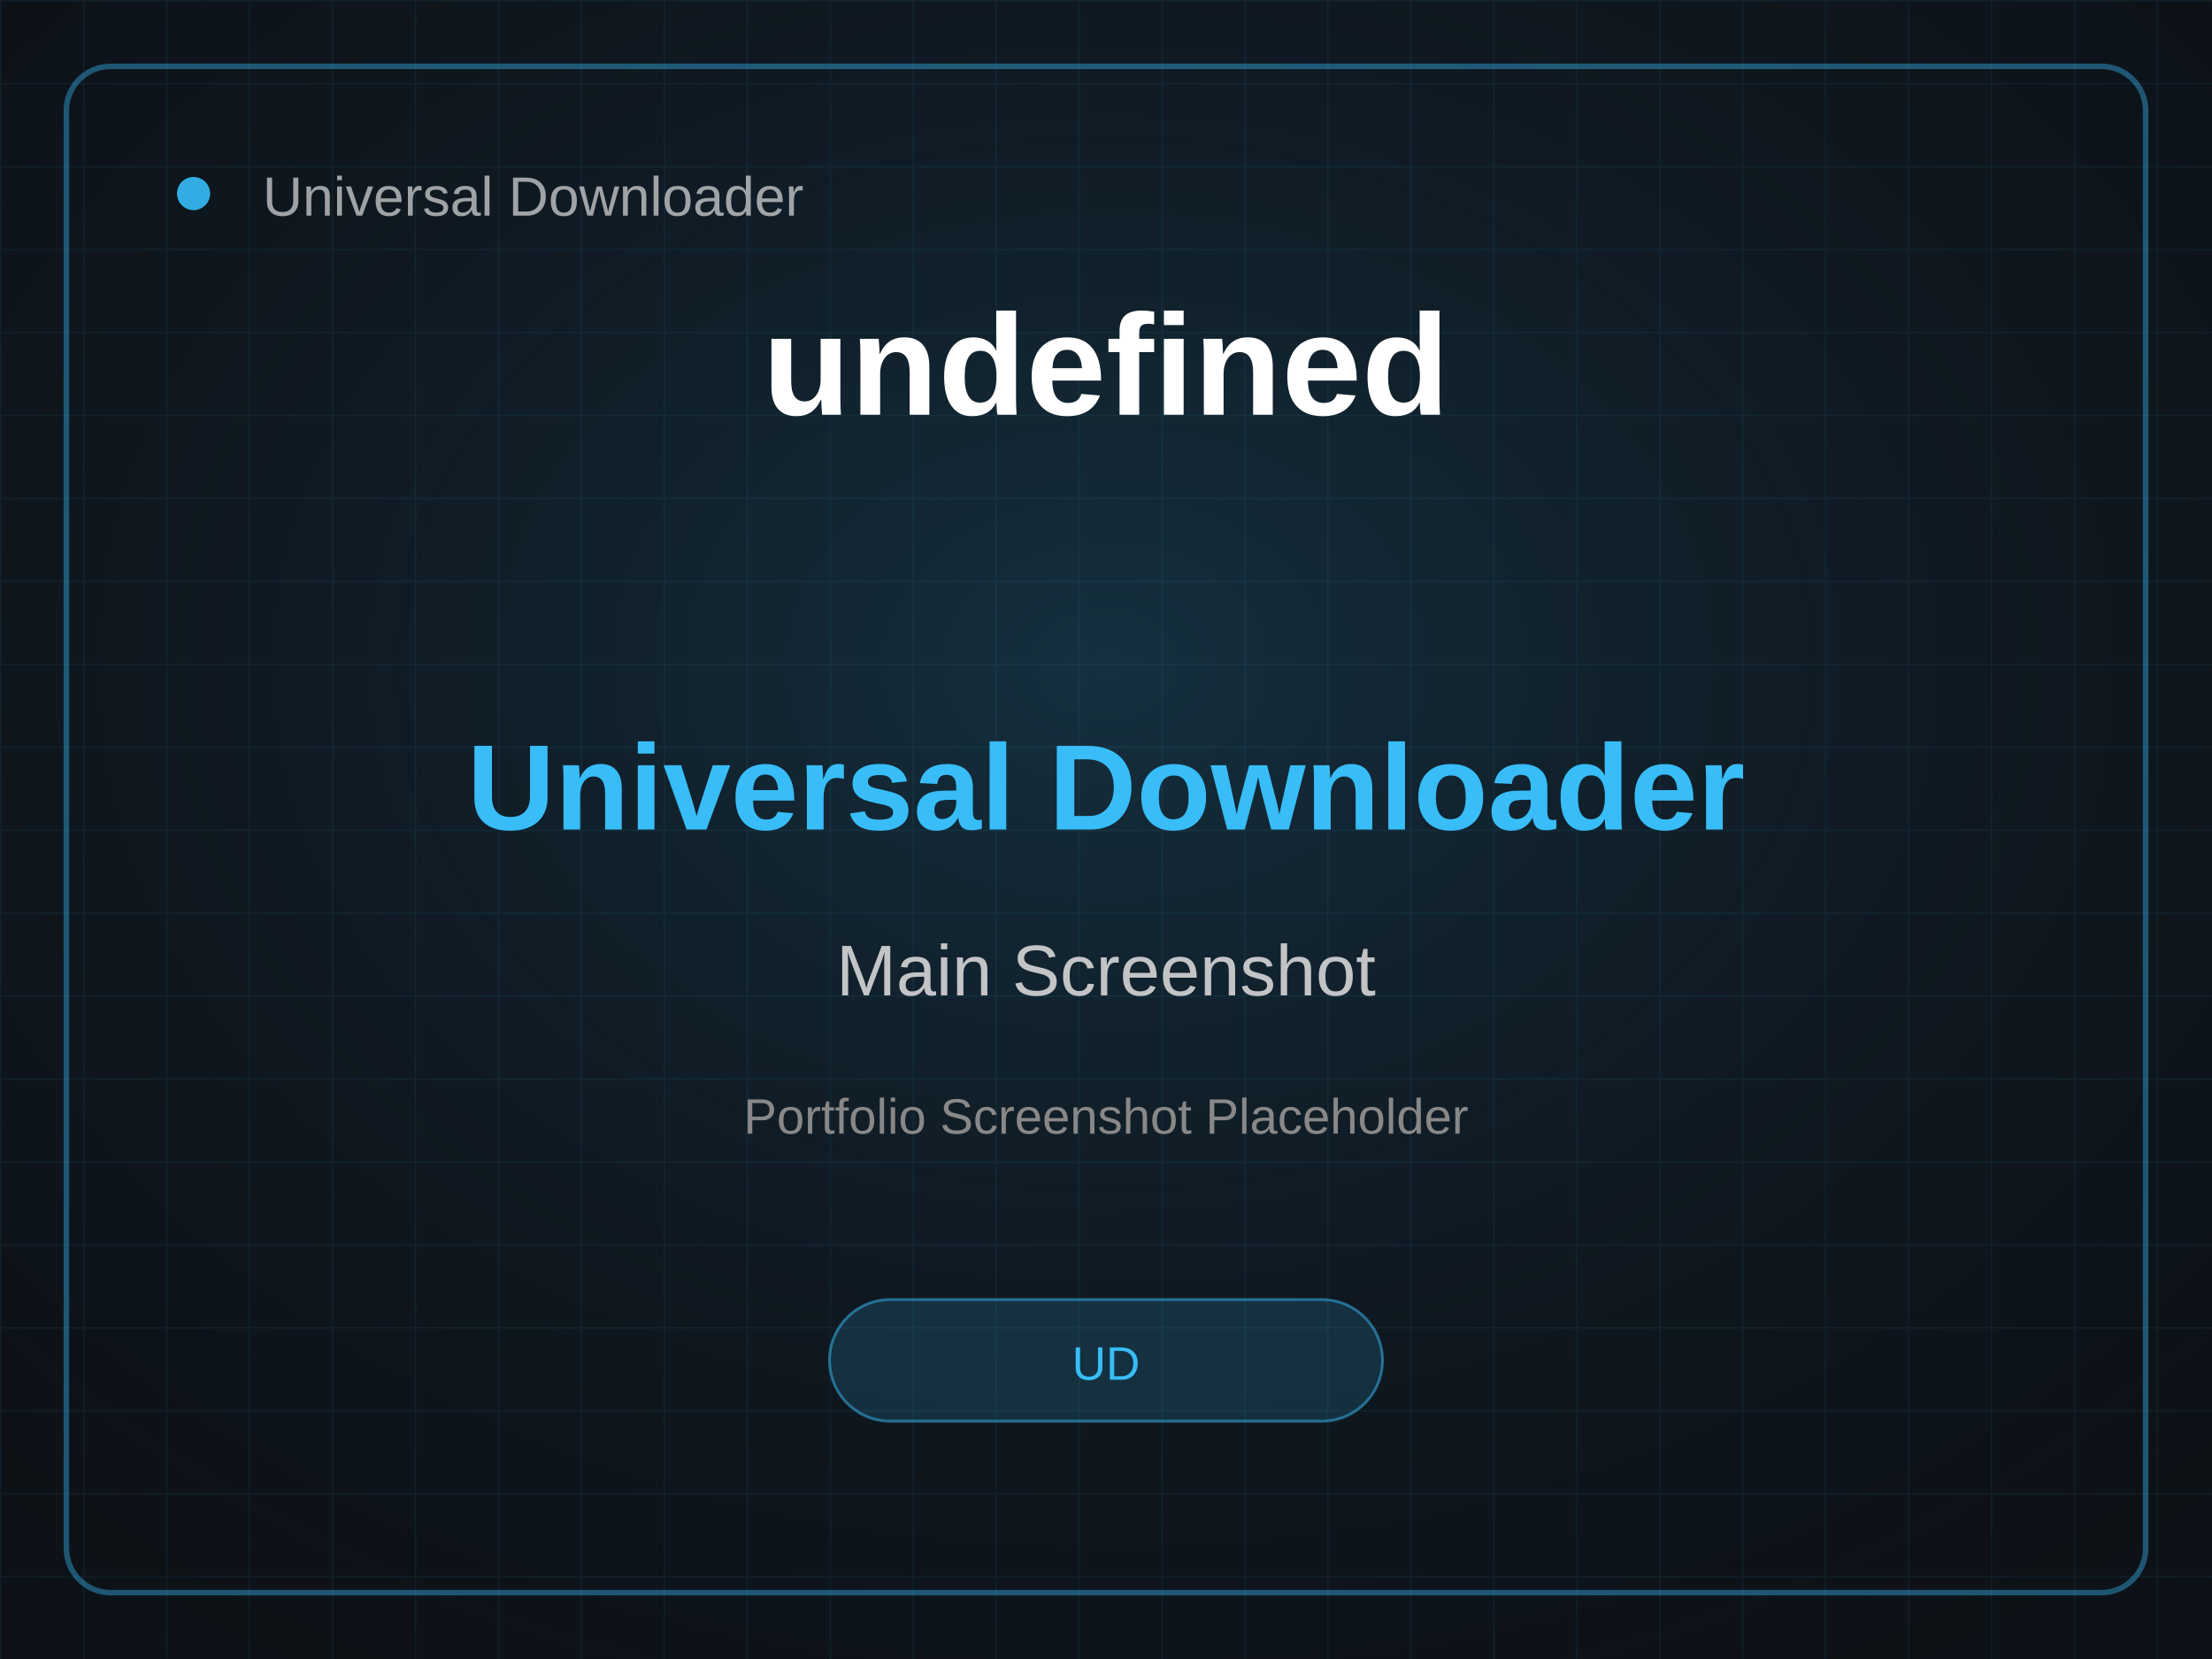
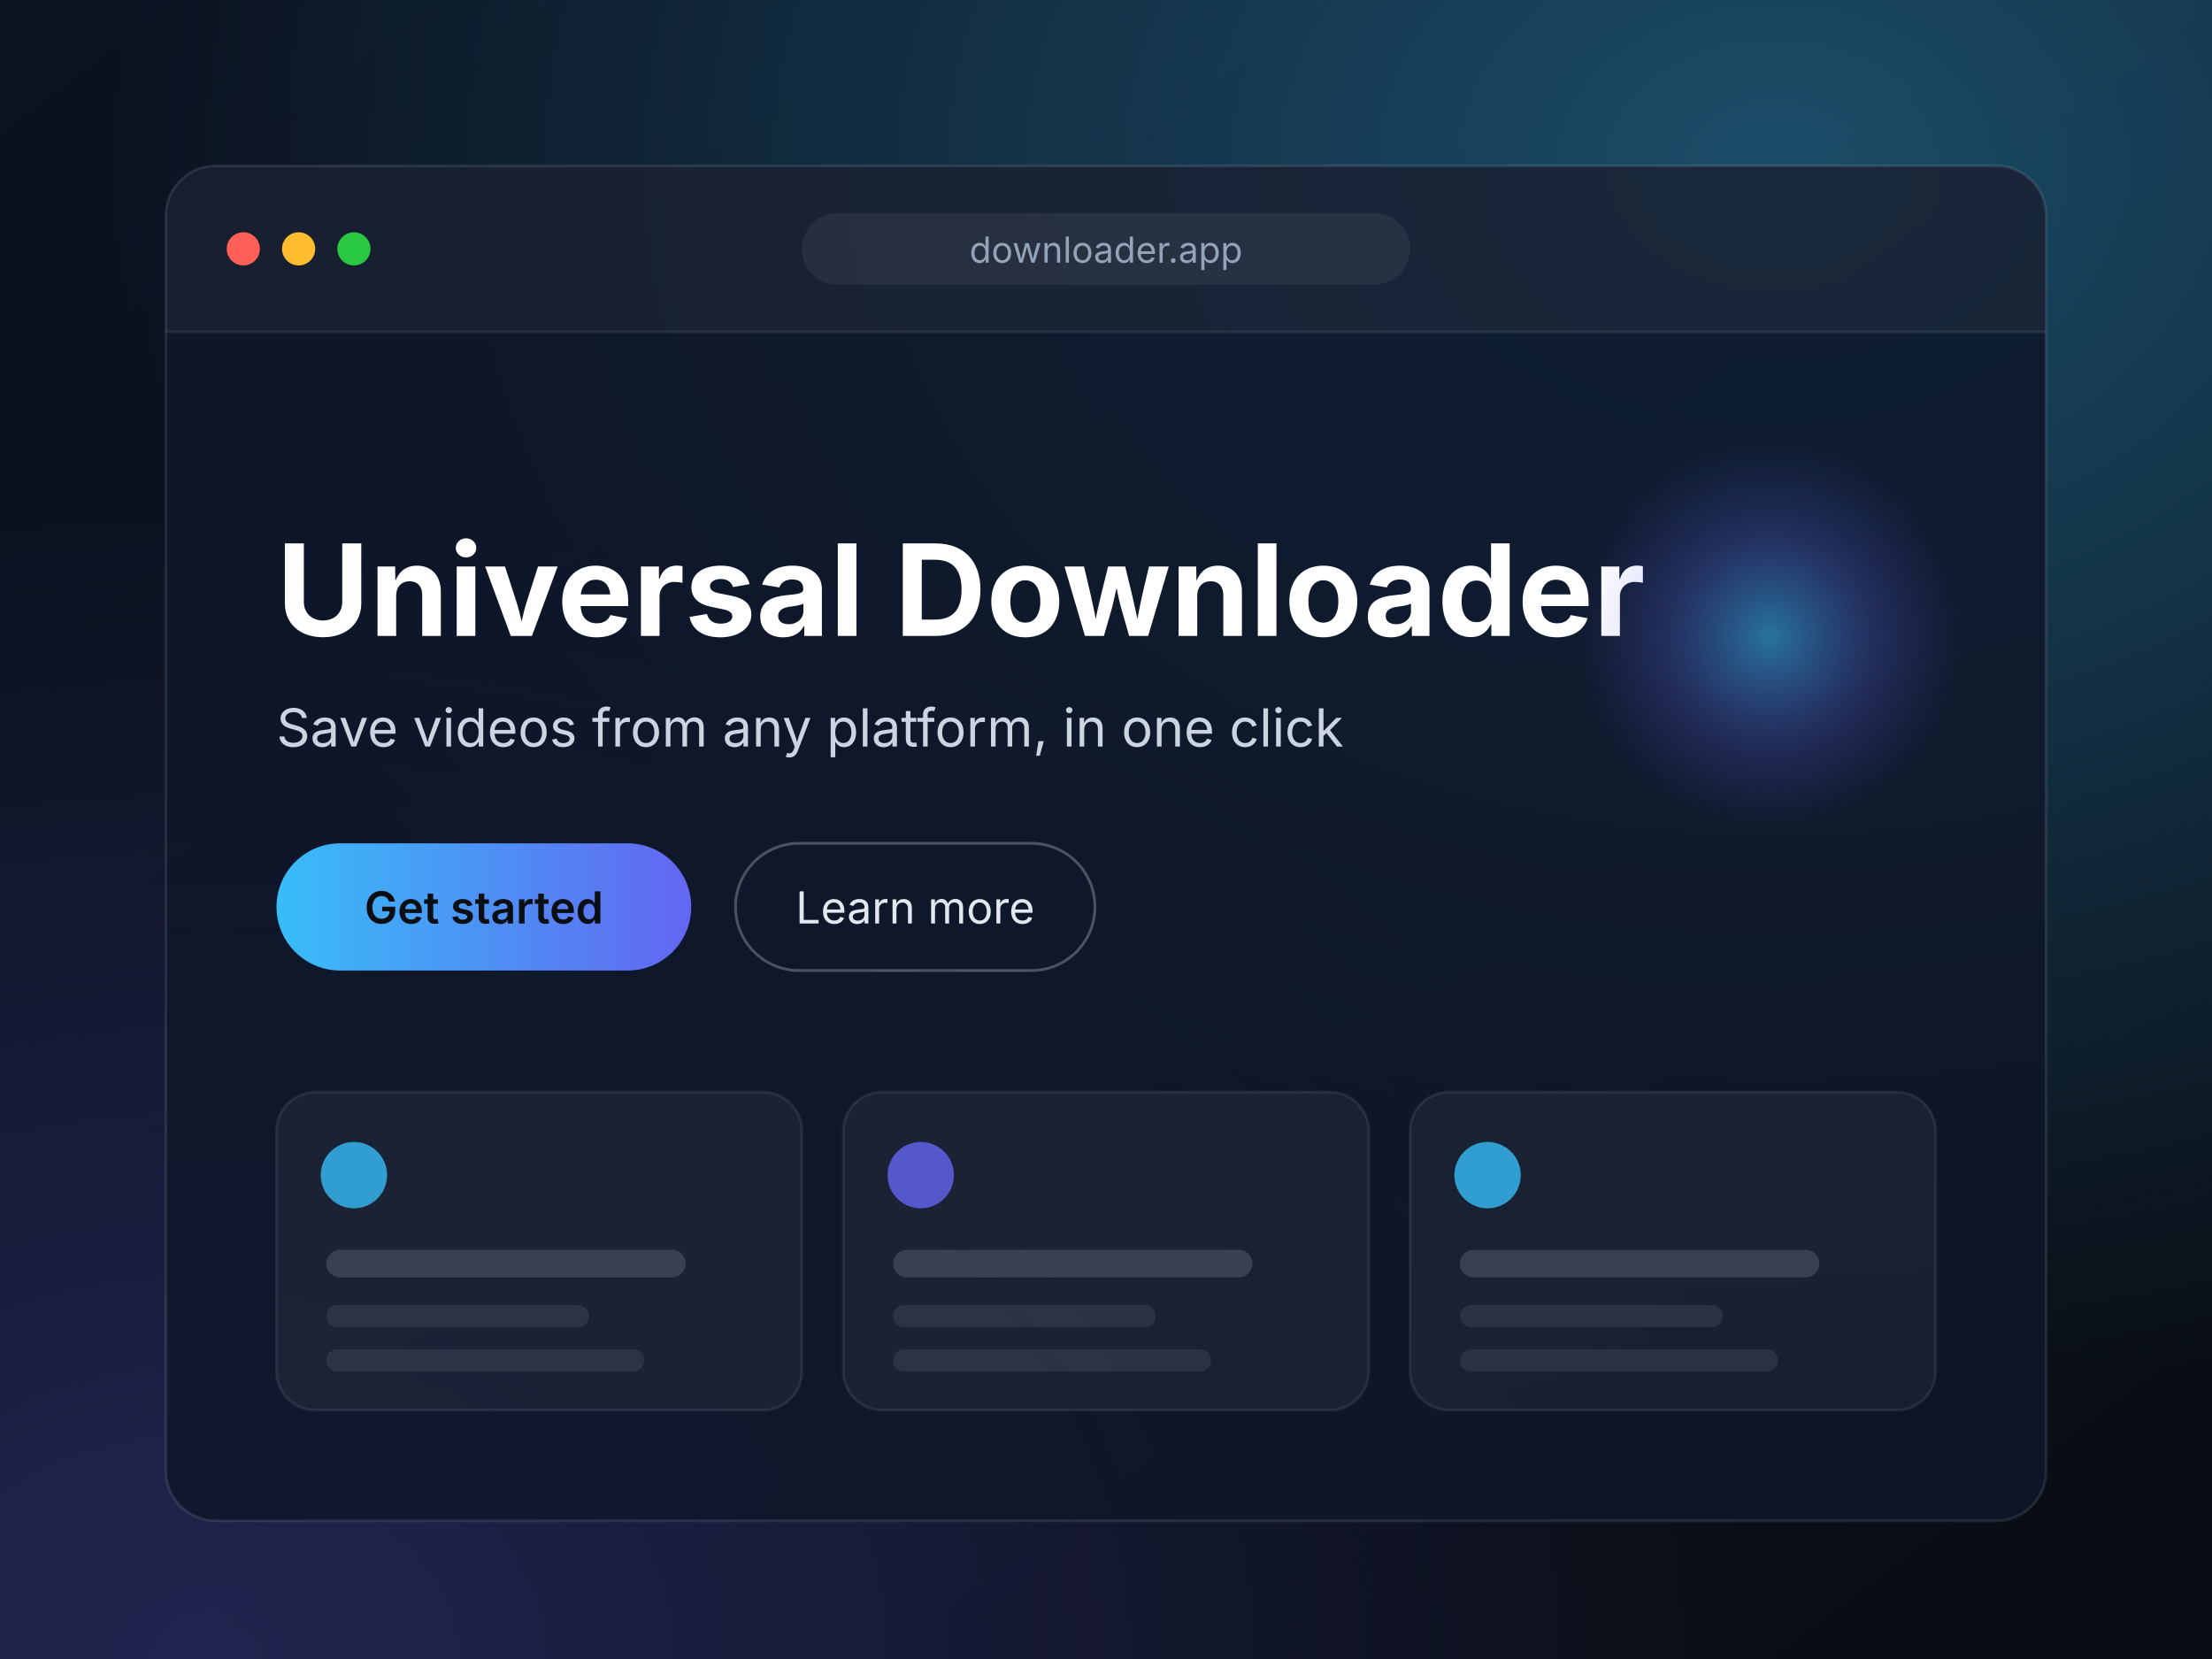
<svg xmlns="http://www.w3.org/2000/svg" width="800" height="600" viewBox="0 0 800 600">
  <defs>
-     <radialGradient id="g" cx="50%" cy="40%" r="80%">
-       <stop offset="0%" stop-color="#38bdf8" stop-opacity="0.18" />
-       <stop offset="100%" stop-color="#0d1117" stop-opacity="0" />
+     <linearGradient id="bg" x1="0" y1="0" x2="1" y2="1">
+       <stop offset="0%" stop-color="#0b1220" />
+       <stop offset="100%" stop-color="#0a0d14" />
+     </linearGradient>
+     <radialGradient id="glow" cx="80%" cy="10%" r="75%">
+       <stop offset="0%" stop-color="#38bdf8" stop-opacity="0.35" />
+       <stop offset="100%" stop-color="#38bdf8" stop-opacity="0" />
    </radialGradient>
-     <pattern id="grid" width="30" height="30" patternUnits="userSpaceOnUse">
-       <path d="M30 0H0V30" fill="none" stroke="#38bdf8" stroke-opacity="0.08" />
-     </pattern>
+     <radialGradient id="glow2" cx="10%" cy="100%" r="70%">
+       <stop offset="0%" stop-color="#6366f1" stop-opacity="0.25" />
+       <stop offset="100%" stop-color="#6366f1" stop-opacity="0" />
+     </radialGradient>
+     <radialGradient id="orb" cx="50%" cy="50%" r="50%">
+       <stop offset="0%" stop-color="#38bdf8" stop-opacity="0.55" />
+       <stop offset="60%" stop-color="#6366f1" stop-opacity="0.2" />
+       <stop offset="100%" stop-color="#6366f1" stop-opacity="0" />
+     </radialGradient>
+     <linearGradient id="btn" x1="0" y1="0" x2="1" y2="0">
+       <stop offset="0%" stop-color="#38bdf8" />
+       <stop offset="100%" stop-color="#6366f1" />
+     </linearGradient>
  </defs>
-   <rect width="800" height="600" fill="#0d1117" />
-   <rect width="800" height="600" fill="url(#grid)" />
-   <rect width="800" height="600" fill="url(#g)" />
-   <rect x="24" y="24" width="752" height="552" fill="none" stroke="#38bdf8" stroke-opacity="0.4" stroke-width="2" rx="16" />
-   <circle cx="70" cy="70" r="6" fill="#38bdf8" fill-opacity="0.9" />
-   <text x="95" y="78" font-family="Arial" font-size="20" fill="#ffffff" fill-opacity="0.6">Universal Downloader</text>
-   <text x="400" y="150" text-anchor="middle" font-family="Arial" font-size="52" font-weight="bold" fill="#ffffff">undefined</text>
-   <text x="400" y="300" text-anchor="middle" font-family="Arial" font-size="44" font-weight="bold" fill="#38bdf8">Universal Downloader</text>
-   <text x="400" y="360" text-anchor="middle" font-family="Arial" font-size="26" fill="#e0e0e0" fill-opacity="0.85">Main Screenshot</text>
-   <text x="400" y="410" text-anchor="middle" font-family="Arial" font-size="18" fill="#888888">Portfolio Screenshot Placeholder</text>
-   <rect x="300" y="470" width="200" height="44" rx="22" fill="#38bdf8" fill-opacity="0.15" stroke="#38bdf8" stroke-opacity="0.5" />
-   <text x="400" y="499" text-anchor="middle" font-family="Arial" font-size="17" fill="#38bdf8">UD</text>
+   <rect width="800" height="600" fill="url(#bg)" />
+   <rect width="800" height="600" fill="url(#glow)" />
+   <rect width="800" height="600" fill="url(#glow2)" />
+   <rect x="60" y="60" width="680" height="490" rx="18" fill="#0f172a" fill-opacity="0.85" stroke="#ffffff" stroke-opacity="0.1" />
+   <path d="M60 78a18 18 0 0 1 18-18h644a18 18 0 0 1 18 18v42H60z" fill="#ffffff" fill-opacity="0.04" />
+   <circle cx="88" cy="90" r="6" fill="#ff5f57" />
+   <circle cx="108" cy="90" r="6" fill="#febc2e" />
+   <circle cx="128" cy="90" r="6" fill="#28c840" />
+   <rect x="290" y="77" width="220" height="26" rx="13" fill="#ffffff" fill-opacity="0.06" />
+   <text x="400" y="95" text-anchor="middle" font-family="Inter, 'Segoe UI', Arial, sans-serif" font-size="13" fill="#94a3b8">downloader.app</text>
+   <line x1="60" y1="120" x2="740" y2="120" stroke="#ffffff" stroke-opacity="0.08" />
+   <text x="100" y="230" font-family="Inter, 'Segoe UI', Arial, sans-serif" font-size="46" font-weight="700" fill="#ffffff">Universal Downloader</text>
+   <text x="100" y="270" font-family="Inter, 'Segoe UI', Arial, sans-serif" font-size="19" fill="#cbd5e1">Save videos from any platform, in one click</text>
+   <rect x="100" y="305" width="150" height="46" rx="23" fill="url(#btn)" />
+   <text x="175" y="334" text-anchor="middle" font-family="Inter, 'Segoe UI', Arial, sans-serif" font-size="16" font-weight="600" fill="#0b0f14">Get started</text>
+   <rect x="266" y="305" width="130" height="46" rx="23" fill="none" stroke="#ffffff" stroke-opacity="0.25" />
+   <text x="331" y="334" text-anchor="middle" font-family="Inter, 'Segoe UI', Arial, sans-serif" font-size="16" fill="#e2e8f0">Learn more</text>
+   <rect x="100" y="395" width="190" height="115" rx="14" fill="#ffffff" fill-opacity="0.05" stroke="#ffffff" stroke-opacity="0.08" />
+   <circle cx="128" cy="425" r="12" fill="#38bdf8" fill-opacity="0.8" />
+   <rect x="118" y="452" width="130" height="10" rx="5" fill="#ffffff" fill-opacity="0.14" />
+   <rect x="118" y="472" width="95" height="8" rx="4" fill="#ffffff" fill-opacity="0.08" />
+   <rect x="118" y="488" width="115" height="8" rx="4" fill="#ffffff" fill-opacity="0.08" />
+   <rect x="305" y="395" width="190" height="115" rx="14" fill="#ffffff" fill-opacity="0.05" stroke="#ffffff" stroke-opacity="0.08" />
+   <circle cx="333" cy="425" r="12" fill="#6366f1" fill-opacity="0.8" />
+   <rect x="323" y="452" width="130" height="10" rx="5" fill="#ffffff" fill-opacity="0.14" />
+   <rect x="323" y="472" width="95" height="8" rx="4" fill="#ffffff" fill-opacity="0.08" />
+   <rect x="323" y="488" width="115" height="8" rx="4" fill="#ffffff" fill-opacity="0.08" />
+   <rect x="510" y="395" width="190" height="115" rx="14" fill="#ffffff" fill-opacity="0.05" stroke="#ffffff" stroke-opacity="0.08" />
+   <circle cx="538" cy="425" r="12" fill="#38bdf8" fill-opacity="0.8" />
+   <rect x="528" y="452" width="130" height="10" rx="5" fill="#ffffff" fill-opacity="0.14" />
+   <rect x="528" y="472" width="95" height="8" rx="4" fill="#ffffff" fill-opacity="0.08" />
+   <rect x="528" y="488" width="115" height="8" rx="4" fill="#ffffff" fill-opacity="0.08" />
+   <circle cx="640" cy="230" r="70" fill="url(#orb)" />
</svg>
